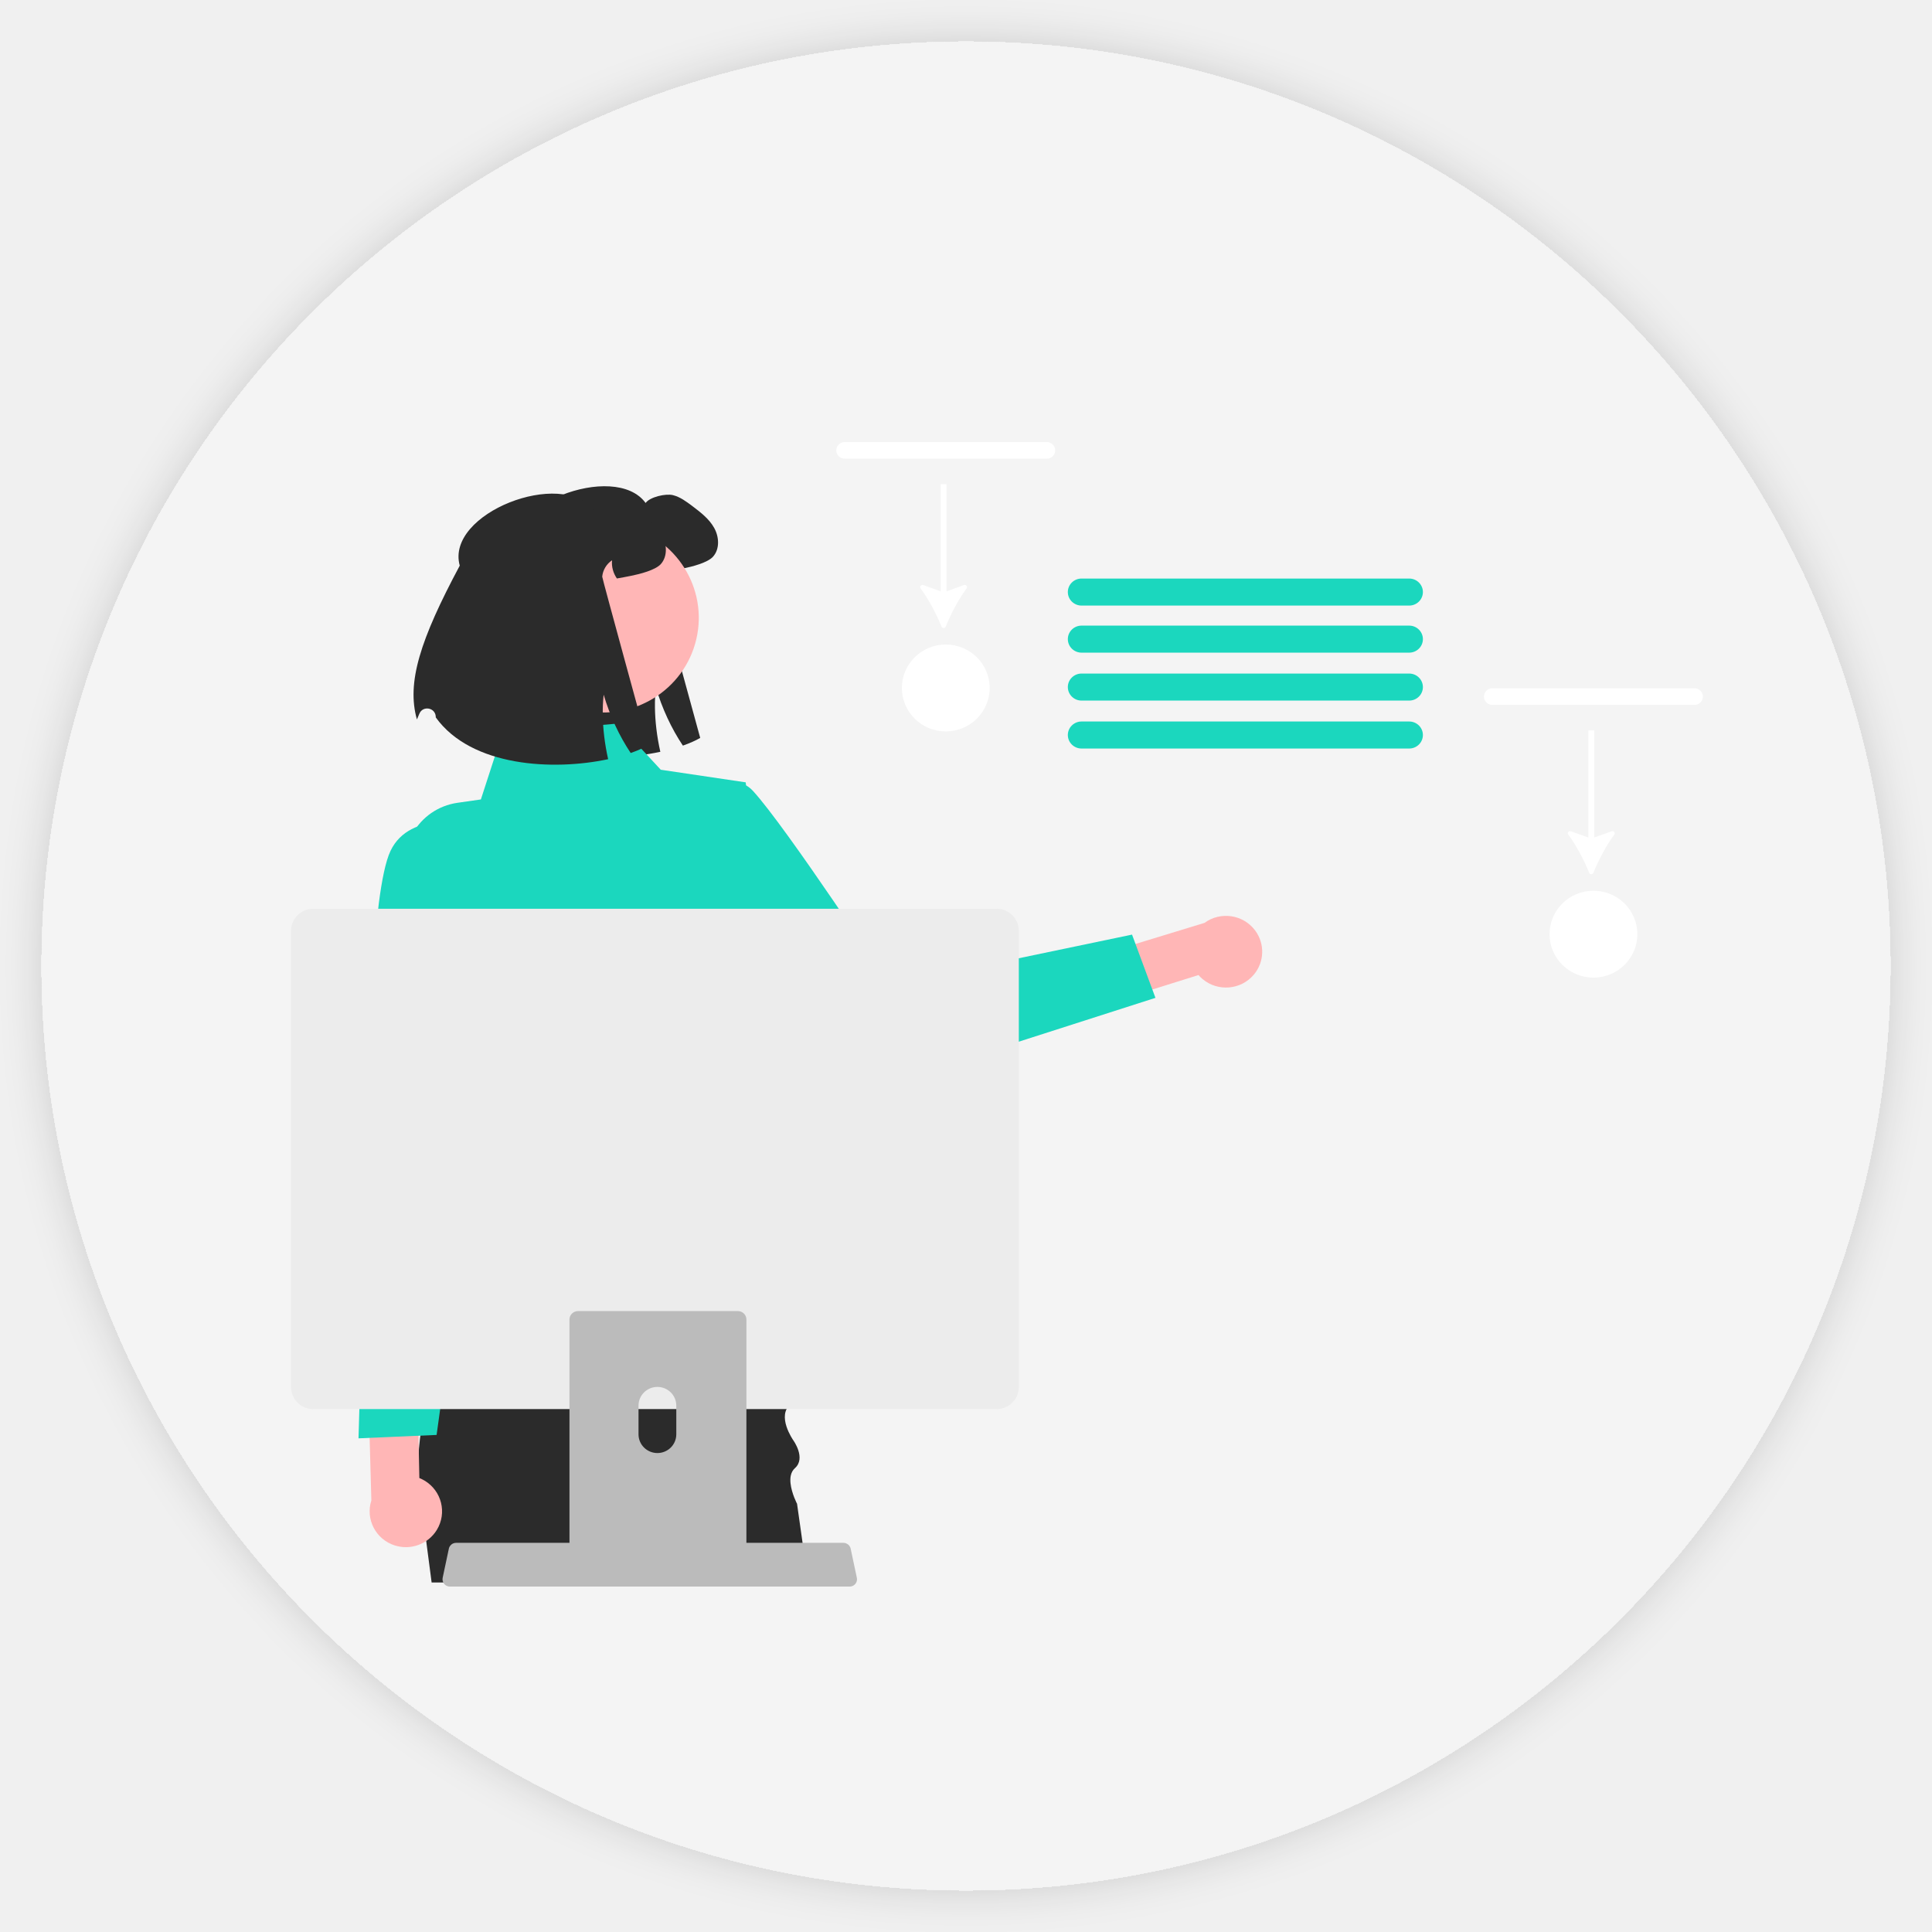
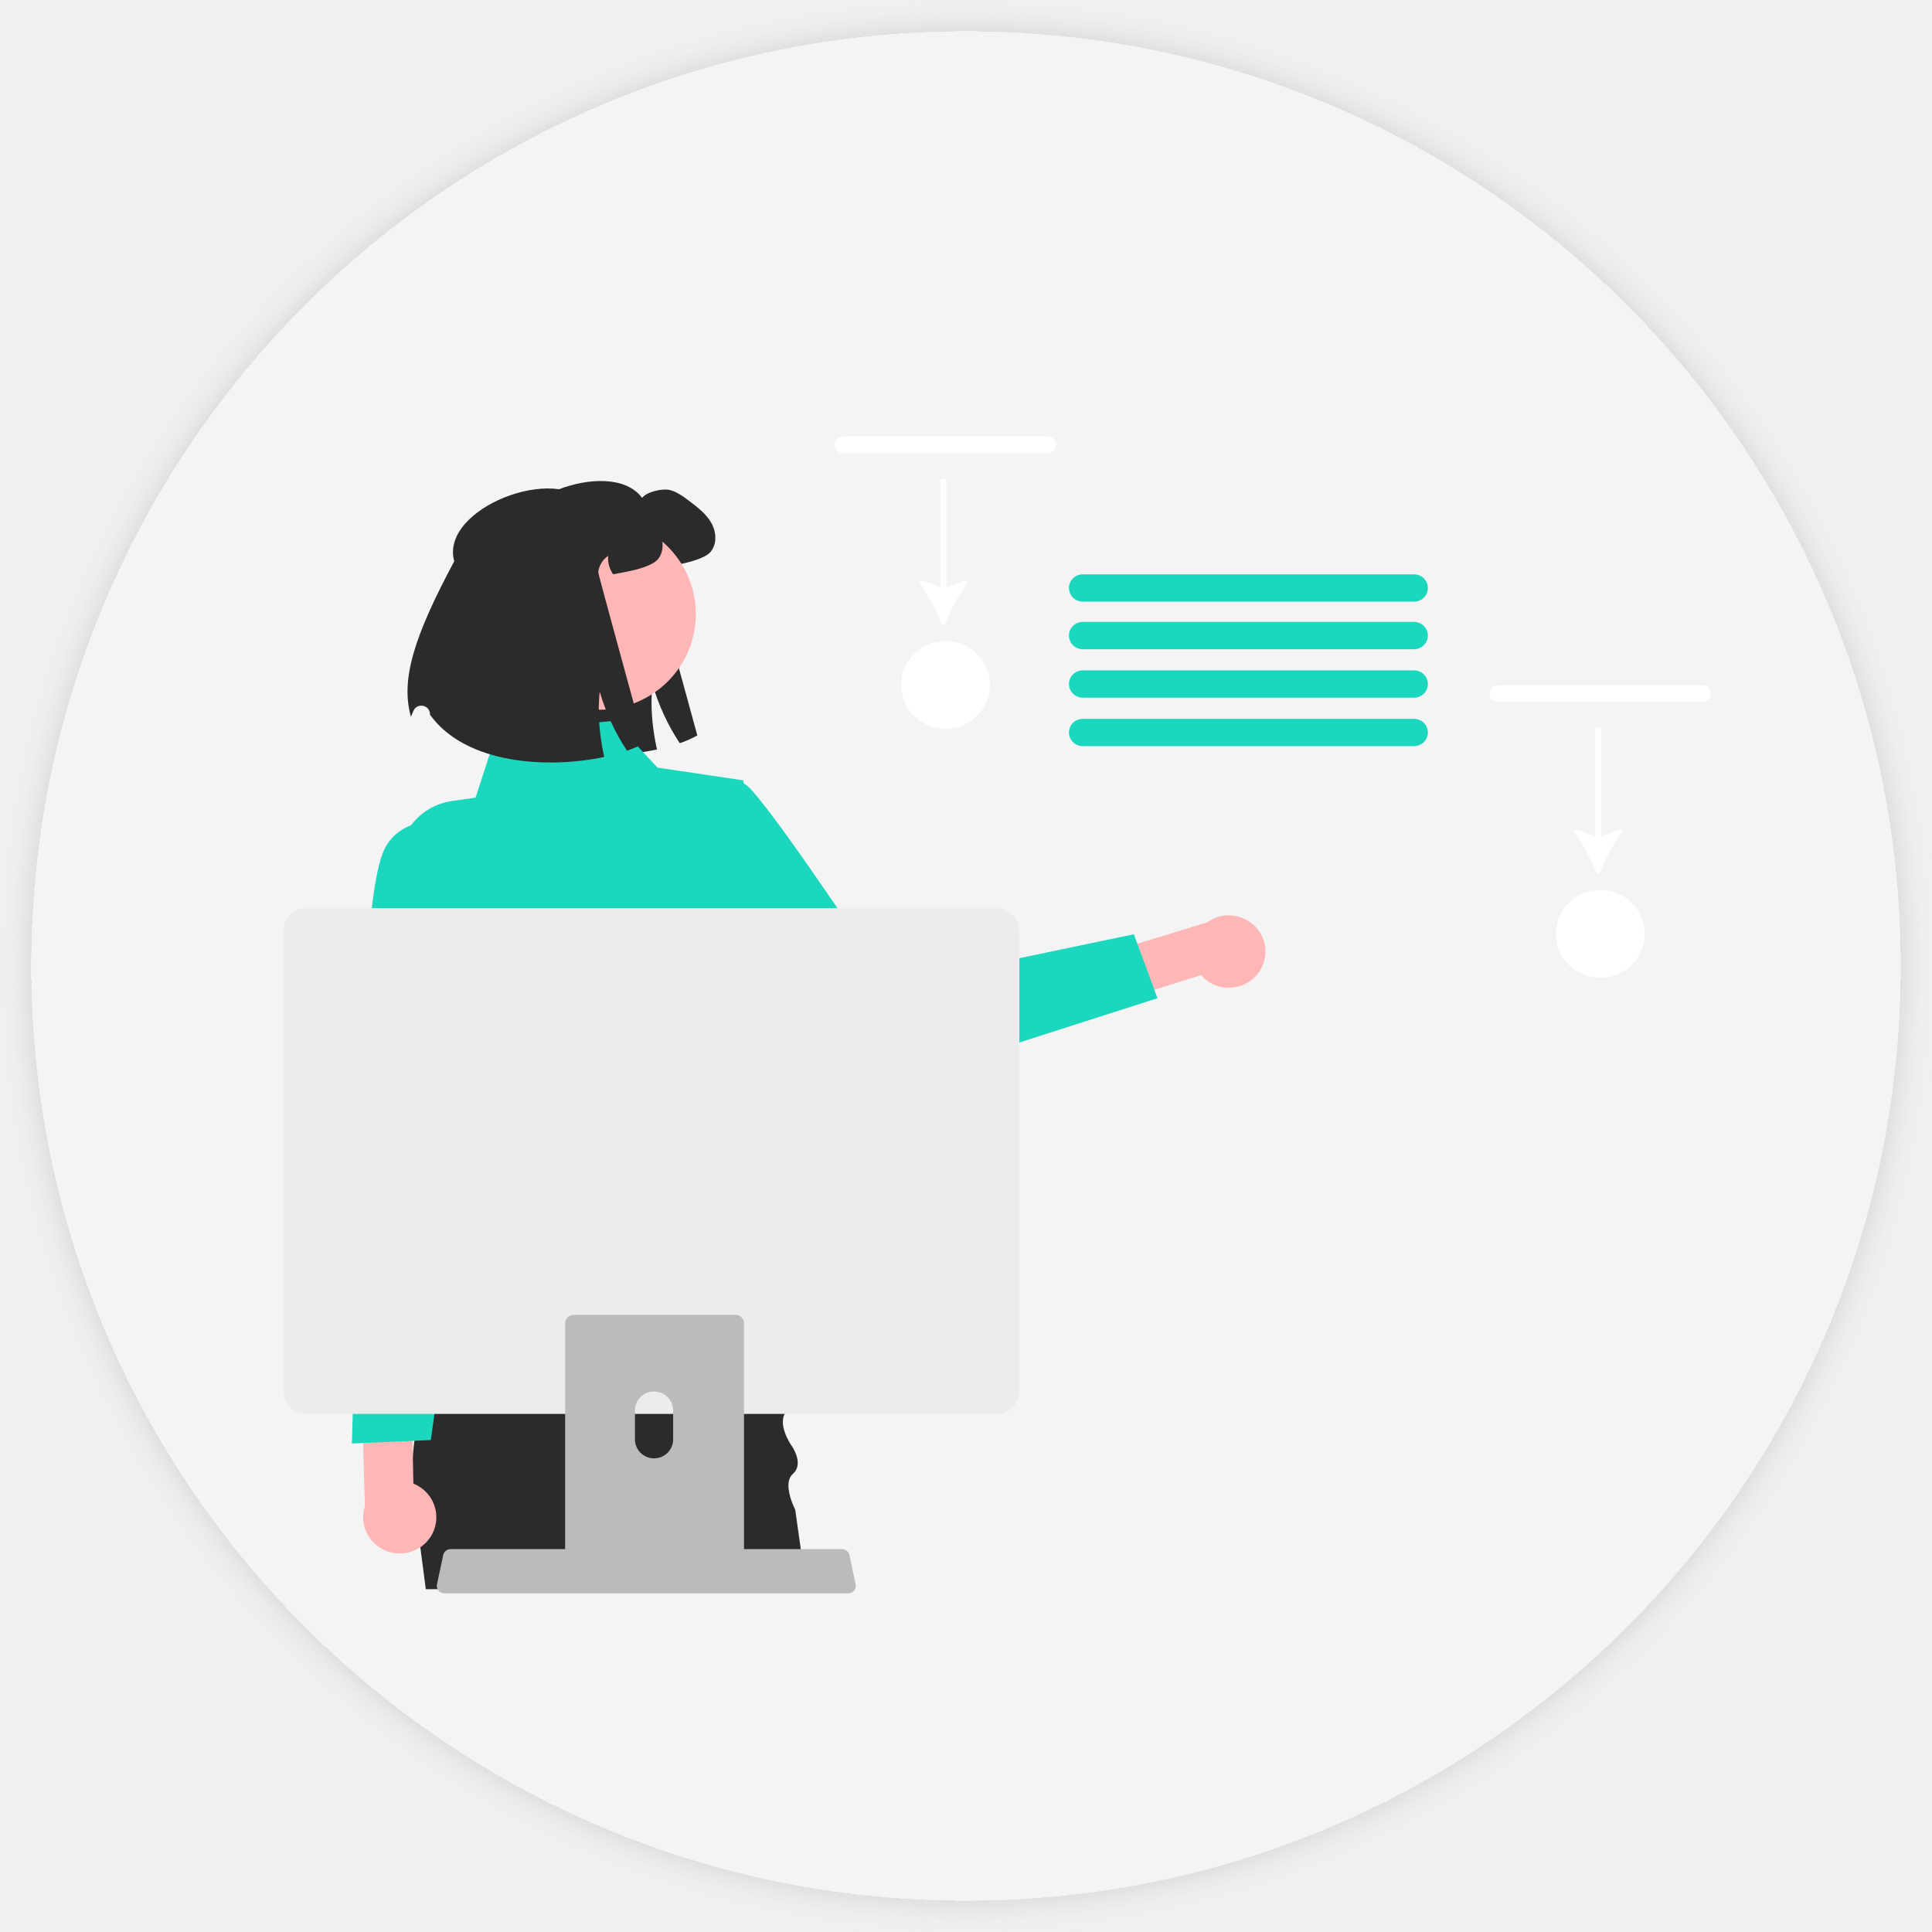
- <svg xmlns="http://www.w3.org/2000/svg" width="371" height="371" viewBox="0 0 371 371" fill="none">
+ <svg xmlns="http://www.w3.org/2000/svg" width="367" height="367" viewBox="0 0 367 367" fill="none">
  <g filter="url(#filter0_d_992_2888)">
-     <rect x="8" y="8" width="355" height="355" rx="177.5" fill="#F4F4F4" />
+     <rect x="6" y="6" width="355" height="355" rx="177.5" fill="#F4F4F4" />
  </g>
-   <path d="M98.306 107.2C95.511 97.113 118.055 88.463 123.975 96.586C124.798 95.432 127.84 94.73 129.236 95.084C130.632 95.439 131.806 96.324 132.951 97.182C134.526 98.379 136.158 99.619 137.124 101.341C138.097 103.055 138.248 105.393 136.938 106.881C135.9 108.064 132.836 108.83 131.276 109.141C130.188 109.361 129.272 109.538 128.484 109.666C127.783 108.653 127.425 107.398 127.554 106.173C126.494 106.867 125.779 108.057 125.664 109.319C125.643 109.581 134.461 141.698 134.461 141.698C133.552 142.229 132.428 142.725 131.133 143.179C128.935 139.898 127.131 136.03 125.943 131.984C125.671 134.485 125.714 137.199 126.043 139.955C126.215 141.422 126.473 142.895 126.802 144.369C116.323 146.608 100.561 145.871 93.704 136.349C93.702 136.309 93.701 136.27 93.7 136.23C93.651 134.449 91.195 134.006 90.538 135.665C90.371 136.085 90.218 136.449 90.082 136.738C88.085 129.667 90.669 121.484 98.306 107.2Z" fill="#2B2B2B" />
-   <path d="M240.749 187.189C238.27 190.1 233.876 190.47 230.935 188.016C230.65 187.778 230.385 187.518 230.142 187.238L197.048 197.613L191.898 189.258L231.296 177.22C234.386 174.963 238.741 175.613 241.021 178.673C242.929 181.233 242.817 184.753 240.749 187.189Z" fill="#FFB6B6" />
-   <path d="M123.551 161.263C123.551 161.263 138.206 144.946 144.59 151.877C150.974 158.808 170.891 189.181 170.891 189.181L217.384 179.471L221.88 191.616L169.089 208.549C165.121 209.822 160.772 208.502 158.206 205.246L123.551 161.263Z" fill="#1BD7BE" />
-   <path d="M155.734 303.879H82.884L82.817 303.369L82.775 303.028L82.149 298.26L81.263 291.471L80.922 288.861C80.898 288.729 80.874 288.602 80.855 288.47C80.557 286.771 80.386 285.064 80.325 283.361C80.234 281.02 80.353 278.683 80.633 276.376V276.363C80.784 275.116 80.979 273.881 81.22 272.66C81.524 271.089 81.889 269.544 82.31 268.033C82.794 266.279 83.344 264.572 83.945 262.924C84.638 260.996 85.396 259.149 86.178 257.403C86.263 257.216 86.348 257.029 86.429 256.846L86.434 256.841C90.557 247.813 95.24 241.645 95.24 241.645H148.312C148.312 241.645 150.767 251.32 151.985 259.31C152.179 260.575 152.34 261.792 152.459 262.924C152.672 265.015 152.734 266.811 152.549 268.033C152.435 268.79 152.227 269.327 151.904 269.574C148.985 271.813 152.326 276.563 152.326 276.563C152.326 276.563 154.829 279.999 152.648 281.931C152.217 282.314 151.971 282.808 151.852 283.361C151.663 284.277 151.828 285.341 152.089 286.282C152.35 287.227 152.71 288.048 152.909 288.47C152.999 288.657 153.056 288.763 153.056 288.763L153.426 291.39L153.786 293.918L154.397 298.26L154.582 299.027L155.535 303.028L155.615 303.369L155.734 303.879Z" fill="#2B2B2B" />
-   <path d="M118.664 138.939L96.438 140.899L92.342 153.517L87.878 154.156C80.249 155.25 75.709 163.169 78.673 170.212L82.601 179.546C82.601 179.546 76.832 197.173 83.918 204.58L86.933 237.201L80.131 258.705L159.642 261.246L146.098 234.272L145.696 217.523C145.696 217.523 154.351 187.25 146.327 177.621L143.197 150.233L126.886 147.812L118.664 138.939Z" fill="#1BD7BE" />
-   <path d="M133.71 122.751C136 112.973 129.849 103.209 119.971 100.942C110.093 98.675 100.228 104.764 97.938 114.542C95.648 124.32 101.799 134.084 111.677 136.351C121.555 138.618 131.42 132.529 133.71 122.751Z" fill="#FFB6B6" />
-   <path d="M88.285 108.618C85.49 98.531 108.033 89.881 113.953 98.004C114.776 96.85 117.819 96.148 119.214 96.502C120.61 96.857 121.784 97.742 122.929 98.6C124.504 99.797 126.136 101.037 127.102 102.759C128.076 104.473 128.226 106.811 126.916 108.299C125.878 109.482 122.815 110.248 121.254 110.559C120.166 110.779 119.25 110.956 118.463 111.084C117.761 110.071 117.403 108.816 117.532 107.591C116.473 108.285 115.757 109.475 115.643 110.737C115.621 110.999 124.44 143.116 124.44 143.116C123.531 143.647 122.407 144.143 121.111 144.597C118.914 141.316 117.11 137.448 115.922 133.402C115.65 135.903 115.693 138.617 116.022 141.373C116.194 142.84 116.451 144.313 116.781 145.787C106.301 148.026 90.54 147.289 83.682 137.767C83.681 137.727 83.68 137.688 83.679 137.648C83.63 135.867 81.174 135.424 80.516 137.083C80.35 137.503 80.197 137.867 80.06 138.156C78.063 131.085 80.647 122.902 88.285 108.618Z" fill="#2B2B2B" />
-   <path d="M270.607 116.288H207.686C206.235 116.288 205.055 115.123 205.055 113.692C205.055 112.261 206.235 111.098 207.686 111.098H270.607C272.058 111.098 273.238 112.261 273.238 113.692C273.238 115.123 272.058 116.288 270.607 116.288Z" fill="#1BD7BE" />
-   <path d="M270.607 125.327H207.686C206.235 125.327 205.055 124.162 205.055 122.732C205.055 121.301 206.235 120.137 207.686 120.137H270.607C272.058 120.137 273.238 121.301 273.238 122.732C273.238 124.162 272.058 125.327 270.607 125.327Z" fill="#1BD7BE" />
-   <path d="M270.607 134.532H207.686C206.235 134.532 205.055 133.368 205.055 131.937C205.055 130.506 206.235 129.342 207.686 129.342H270.607C272.058 129.342 273.238 130.506 273.238 131.937C273.238 133.368 272.058 134.532 270.607 134.532Z" fill="#1BD7BE" />
-   <path d="M270.607 143.739H207.686C206.235 143.739 205.055 142.575 205.055 141.144C205.055 139.713 206.235 138.549 207.686 138.549H270.607C272.058 138.549 273.238 139.713 273.238 141.144C273.238 142.575 272.058 143.739 270.607 143.739Z" fill="#1BD7BE" />
-   <path d="M325.378 135.362H286.585C285.691 135.362 284.963 134.644 284.963 133.762C284.963 132.88 285.691 132.162 286.585 132.162H325.378C326.272 132.162 327 132.88 327 133.762C327 134.644 326.272 135.362 325.378 135.362Z" fill="white" />
-   <path d="M305.177 167.618C305.322 167.971 305.823 167.971 305.968 167.617C306.979 165.149 308.419 162.386 309.985 160.273C310.236 159.935 309.89 159.483 309.492 159.626L306.134 160.828L306.134 140.256L305.011 140.256L305.011 160.828L301.652 159.626C301.253 159.483 300.908 159.935 301.158 160.273C302.725 162.385 304.165 165.149 305.177 167.618Z" fill="white" />
-   <path d="M305.988 187.732C310.643 187.732 314.417 183.997 314.417 179.389C314.417 174.781 310.643 171.045 305.988 171.045C301.333 171.045 297.559 174.781 297.559 179.389C297.559 183.997 301.333 187.732 305.988 187.732Z" fill="white" />
-   <path d="M201.005 88.083H162.212C161.318 88.083 160.59 87.365 160.59 86.483C160.59 85.6 161.318 84.883 162.212 84.883H201.005C201.899 84.883 202.627 85.6 202.627 86.483C202.627 87.365 201.899 88.083 201.005 88.083Z" fill="white" />
-   <path d="M180.804 120.34C180.949 120.694 181.45 120.694 181.595 120.34C182.606 117.872 184.046 115.108 185.612 112.996C185.863 112.658 185.517 112.206 185.119 112.349L181.761 113.551L181.761 92.979L180.637 92.979L180.637 113.551L177.279 112.348C176.88 112.206 176.535 112.658 176.785 112.996C178.352 115.108 179.792 117.872 180.804 120.34Z" fill="white" />
-   <path d="M181.615 140.455C186.27 140.455 190.044 136.719 190.044 132.111C190.044 127.503 186.27 123.768 181.615 123.768C176.96 123.768 173.186 127.503 173.186 132.111C173.186 136.719 176.96 140.455 181.615 140.455Z" fill="white" />
-   <path d="M83.885 293.785C85.874 290.526 84.818 286.288 81.526 284.319C81.207 284.129 80.873 283.963 80.527 283.826L79.829 249.471L70.182 247.326L71.312 288.123C70.145 291.746 72.165 295.619 75.824 296.774C78.886 297.741 82.219 296.505 83.885 293.785Z" fill="#FFB6B6" />
-   <path d="M90.597 158.243C90.597 158.243 78.775 155.434 74.992 163.392C71.208 171.349 70.886 205.977 70.886 205.977L68.844 276.203L83.84 275.549L95.799 189.137L90.597 158.243Z" fill="#1BD7BE" />
-   <path d="M85.292 304.148C85.558 304.478 85.963 304.669 86.389 304.667H163.161C163.941 304.666 164.572 304.039 164.571 303.267C164.571 303.171 164.561 303.076 164.541 302.982L163.35 297.379C163.249 296.915 162.918 296.532 162.47 296.363C162.31 296.301 162.14 296.269 161.969 296.27H87.576C87.405 296.269 87.235 296.301 87.075 296.363C86.627 296.532 86.296 296.915 86.195 297.379L85.004 302.982C84.918 303.394 85.024 303.822 85.292 304.148Z" fill="#BBBBBB" />
-   <path d="M55.9 178.716V266.372C55.902 268.698 57.807 270.583 60.157 270.585H191.387C193.737 270.583 195.642 268.698 195.643 266.372V178.716C195.638 176.392 193.735 174.511 191.387 174.508H60.157C57.809 174.511 55.906 176.392 55.9 178.716Z" fill="#ECECEC" />
-   <path d="M142.182 251.841C142.026 251.789 141.861 251.766 141.695 251.766H110.995C110.091 251.766 109.354 252.491 109.354 253.385V301.393H143.332V253.385C143.332 252.678 142.868 252.051 142.182 251.841ZM129.868 275.451C129.859 277.436 128.227 279.037 126.222 279.028C124.231 279.014 122.623 277.422 122.614 275.451V269.881C122.633 267.901 124.274 266.309 126.274 266.328C128.251 266.347 129.849 267.929 129.868 269.881V275.451Z" fill="#BBBBBB" />
+   <path d="M96.306 105.2C93.511 95.113 116.055 86.463 121.975 94.586C122.798 93.432 125.84 92.73 127.236 93.084C128.632 93.439 129.806 94.324 130.951 95.182C132.526 96.379 134.158 97.619 135.124 99.341C136.097 101.055 136.248 103.393 134.938 104.881C133.9 106.064 130.836 106.83 129.276 107.141C128.188 107.361 127.272 107.538 126.484 107.666C125.783 106.653 125.425 105.398 125.554 104.173C124.494 104.867 123.779 106.057 123.664 107.319C123.643 107.581 132.461 139.698 132.461 139.698C131.552 140.229 130.428 140.725 129.133 141.179C126.935 137.898 125.131 134.03 123.943 129.984C123.671 132.485 123.714 135.199 124.043 137.955C124.215 139.422 124.473 140.895 124.802 142.369C114.323 144.608 98.561 143.871 91.704 134.349C91.702 134.309 91.701 134.27 91.7 134.23C91.651 132.449 89.195 132.006 88.538 133.665C88.371 134.085 88.218 134.449 88.082 134.738C86.085 127.667 88.669 119.484 96.306 105.2Z" fill="#2B2B2B" />
+   <path d="M238.749 185.189C236.27 188.1 231.876 188.47 228.935 186.016C228.65 185.778 228.385 185.518 228.142 185.238L195.048 195.613L189.898 187.258L229.296 175.22C232.386 172.963 236.741 173.613 239.021 176.673C240.929 179.233 240.817 182.753 238.749 185.189Z" fill="#FFB6B6" />
+   <path d="M121.551 159.263C121.551 159.263 136.206 142.946 142.59 149.877C148.974 156.808 168.891 187.181 168.891 187.181L215.384 177.471L219.88 189.616L167.089 206.549C163.121 207.822 158.772 206.502 156.206 203.246L121.551 159.263Z" fill="#1BD7BE" />
+   <path d="M153.734 301.879H80.884L80.817 301.369L80.775 301.028L80.149 296.26L79.263 289.471L78.922 286.861C78.898 286.729 78.874 286.602 78.855 286.47C78.557 284.771 78.386 283.064 78.325 281.361C78.234 279.02 78.353 276.683 78.633 274.376V274.363C78.784 273.116 78.979 271.881 79.22 270.66C79.524 269.089 79.889 267.544 80.31 266.033C80.794 264.279 81.344 262.572 81.945 260.924C82.638 258.996 83.396 257.149 84.178 255.403C84.263 255.216 84.348 255.029 84.429 254.846L84.434 254.841C88.557 245.813 93.24 239.645 93.24 239.645H146.312C146.312 239.645 148.767 249.32 149.985 257.31C150.179 258.575 150.34 259.792 150.459 260.924C150.672 263.015 150.734 264.811 150.549 266.033C150.435 266.79 150.227 267.327 149.904 267.574C146.985 269.813 150.326 274.563 150.326 274.563C150.326 274.563 152.829 277.999 150.648 279.931C150.217 280.314 149.971 280.808 149.852 281.361C149.663 282.277 149.828 283.341 150.089 284.282C150.35 285.227 150.71 286.048 150.909 286.47C150.999 286.657 151.056 286.763 151.056 286.763L151.426 289.39L151.786 291.918L152.397 296.26L152.582 297.027L153.535 301.028L153.615 301.369L153.734 301.879Z" fill="#2B2B2B" />
+   <path d="M116.664 136.939L94.438 138.899L90.342 151.517L85.878 152.156C78.249 153.25 73.709 161.169 76.673 168.212L80.601 177.546C80.601 177.546 74.832 195.173 81.918 202.58L84.933 235.201L78.131 256.705L157.642 259.246L144.098 232.272L143.696 215.523C143.696 215.523 152.351 185.25 144.327 175.621L141.197 148.233L124.886 145.812L116.664 136.939Z" fill="#1BD7BE" />
+   <path d="M131.71 120.751C134 110.973 127.849 101.209 117.971 98.942C108.093 96.675 98.228 102.764 95.938 112.542C93.648 122.32 99.799 132.084 109.677 134.351C119.555 136.618 129.42 130.529 131.71 120.751Z" fill="#FFB6B6" />
+   <path d="M86.285 106.618C83.49 96.531 106.033 87.881 111.953 96.004C112.776 94.85 115.819 94.148 117.214 94.502C118.61 94.857 119.784 95.742 120.929 96.6C122.504 97.797 124.136 99.037 125.102 100.759C126.076 102.473 126.226 104.811 124.916 106.299C123.878 107.482 120.815 108.248 119.254 108.559C118.166 108.779 117.25 108.956 116.463 109.084C115.761 108.071 115.403 106.816 115.532 105.591C114.473 106.285 113.757 107.475 113.643 108.737C113.621 108.999 122.44 141.116 122.44 141.116C121.531 141.647 120.407 142.143 119.111 142.597C116.914 139.316 115.11 135.448 113.922 131.402C113.65 133.903 113.693 136.617 114.022 139.373C114.194 140.84 114.451 142.313 114.781 143.787C104.301 146.026 88.54 145.289 81.682 135.767C81.681 135.727 81.68 135.688 81.679 135.648C81.63 133.867 79.174 133.424 78.516 135.083C78.35 135.503 78.197 135.867 78.06 136.156C76.063 129.085 78.647 120.902 86.285 106.618Z" fill="#2B2B2B" />
+   <path d="M268.607 114.288H205.686C204.235 114.288 203.055 113.123 203.055 111.692C203.055 110.261 204.235 109.098 205.686 109.098H268.607C270.058 109.098 271.238 110.261 271.238 111.692C271.238 113.123 270.058 114.288 268.607 114.288Z" fill="#1BD7BE" />
+   <path d="M268.607 123.327H205.686C204.235 123.327 203.055 122.162 203.055 120.732C203.055 119.301 204.235 118.137 205.686 118.137H268.607C270.058 118.137 271.238 119.301 271.238 120.732C271.238 122.162 270.058 123.327 268.607 123.327Z" fill="#1BD7BE" />
+   <path d="M268.607 132.532H205.686C204.235 132.532 203.055 131.368 203.055 129.937C203.055 128.506 204.235 127.342 205.686 127.342H268.607C270.058 127.342 271.238 128.506 271.238 129.937C271.238 131.368 270.058 132.532 268.607 132.532Z" fill="#1BD7BE" />
+   <path d="M268.607 141.739H205.686C204.235 141.739 203.055 140.575 203.055 139.144C203.055 137.713 204.235 136.549 205.686 136.549H268.607C270.058 136.549 271.238 137.713 271.238 139.144C271.238 140.575 270.058 141.739 268.607 141.739Z" fill="#1BD7BE" />
+   <path d="M323.378 133.362H284.585C283.691 133.362 282.963 132.644 282.963 131.762C282.963 130.88 283.691 130.162 284.585 130.162H323.378C324.272 130.162 325 130.88 325 131.762C325 132.644 324.272 133.362 323.378 133.362Z" fill="white" />
+   <path d="M303.177 165.618C303.322 165.971 303.823 165.971 303.968 165.617C304.979 163.149 306.419 160.386 307.985 158.273C308.236 157.935 307.89 157.483 307.492 157.626L304.134 158.828L304.134 138.256L303.011 138.256L303.011 158.828L299.652 157.626C299.253 157.483 298.908 157.935 299.158 158.273C300.725 160.385 302.165 163.149 303.177 165.618Z" fill="white" />
+   <path d="M303.988 185.732C308.643 185.732 312.417 181.997 312.417 177.389C312.417 172.781 308.643 169.045 303.988 169.045C299.333 169.045 295.559 172.781 295.559 177.389C295.559 181.997 299.333 185.732 303.988 185.732Z" fill="white" />
+   <path d="M199.005 86.083H160.212C159.318 86.083 158.59 85.365 158.59 84.483C158.59 83.6 159.318 82.883 160.212 82.883H199.005C199.899 82.883 200.627 83.6 200.627 84.483C200.627 85.365 199.899 86.083 199.005 86.083Z" fill="white" />
+   <path d="M178.804 118.34C178.949 118.694 179.45 118.694 179.595 118.34C180.606 115.872 182.046 113.108 183.612 110.996C183.863 110.658 183.517 110.206 183.119 110.349L179.761 111.551L179.761 90.979L178.637 90.979L178.637 111.551L175.279 110.348C174.88 110.206 174.535 110.658 174.785 110.996C176.352 113.108 177.792 115.872 178.804 118.34Z" fill="white" />
+   <path d="M179.615 138.455C184.27 138.455 188.044 134.719 188.044 130.111C188.044 125.503 184.27 121.768 179.615 121.768C174.96 121.768 171.186 125.503 171.186 130.111C171.186 134.719 174.96 138.455 179.615 138.455Z" fill="white" />
+   <path d="M81.885 291.785C83.874 288.526 82.818 284.288 79.526 282.319C79.207 282.129 78.873 281.963 78.527 281.826L77.829 247.471L68.182 245.326L69.312 286.123C68.145 289.746 70.165 293.619 73.824 294.774C76.886 295.741 80.219 294.505 81.885 291.785Z" fill="#FFB6B6" />
+   <path d="M88.597 156.243C88.597 156.243 76.775 153.434 72.992 161.392C69.208 169.349 68.886 203.977 68.886 203.977L66.844 274.203L81.84 273.549L93.799 187.137L88.597 156.243Z" fill="#1BD7BE" />
+   <path d="M83.292 302.148C83.558 302.478 83.963 302.669 84.389 302.667H161.161C161.941 302.666 162.572 302.039 162.571 301.267C162.571 301.171 162.561 301.076 162.541 300.982L161.35 295.379C161.249 294.915 160.918 294.532 160.47 294.363C160.31 294.301 160.14 294.269 159.969 294.27H85.576C85.405 294.269 85.235 294.301 85.075 294.363C84.627 294.532 84.296 294.915 84.195 295.379L83.004 300.982C82.918 301.394 83.024 301.822 83.292 302.148Z" fill="#BBBBBB" />
+   <path d="M53.9 176.716V264.372C53.902 266.698 55.807 268.583 58.157 268.585H189.387C191.737 268.583 193.642 266.698 193.643 264.372V176.716C193.638 174.392 191.735 172.511 189.387 172.508H58.157C55.809 172.511 53.906 174.392 53.9 176.716Z" fill="#ECECEC" />
+   <path d="M140.182 249.841C140.026 249.789 139.861 249.766 139.695 249.766H108.995C108.091 249.766 107.354 250.491 107.354 251.385V299.393H141.332V251.385C141.332 250.678 140.868 250.051 140.182 249.841ZM127.868 273.451C127.859 275.436 126.227 277.037 124.222 277.028C122.231 277.014 120.623 275.422 120.614 273.451V267.881C120.633 265.901 122.274 264.309 124.274 264.328C126.251 264.347 127.849 265.929 127.868 267.881V273.451Z" fill="#BBBBBB" />
  <defs>
-     <filter id="filter0_d_992_2888" x="0" y="0" width="371" height="371" filterUnits="userSpaceOnUse" color-interpolation-filters="sRGB">
+     <filter id="filter0_d_992_2888" x="0" y="0" width="367" height="367" filterUnits="userSpaceOnUse" color-interpolation-filters="sRGB">
      <feFlood flood-opacity="0" result="BackgroundImageFix" />
      <feColorMatrix in="SourceAlpha" type="matrix" values="0 0 0 0 0 0 0 0 0 0 0 0 0 0 0 0 0 0 127 0" result="hardAlpha" />
      <feOffset />
-       <feGaussianBlur stdDeviation="4" />
+       <feGaussianBlur stdDeviation="3" />
      <feComposite in2="hardAlpha" operator="out" />
-       <feColorMatrix type="matrix" values="0 0 0 0 0 0 0 0 0 0 0 0 0 0 0 0 0 0 0.15 0" />
+       <feColorMatrix type="matrix" values="0 0 0 0 0.735 0 0 0 0 0.735 0 0 0 0 0.735 0 0 0 0.6 0" />
      <feBlend mode="normal" in2="BackgroundImageFix" result="effect1_dropShadow_992_2888" />
      <feBlend mode="normal" in="SourceGraphic" in2="effect1_dropShadow_992_2888" result="shape" />
    </filter>
  </defs>
</svg>
